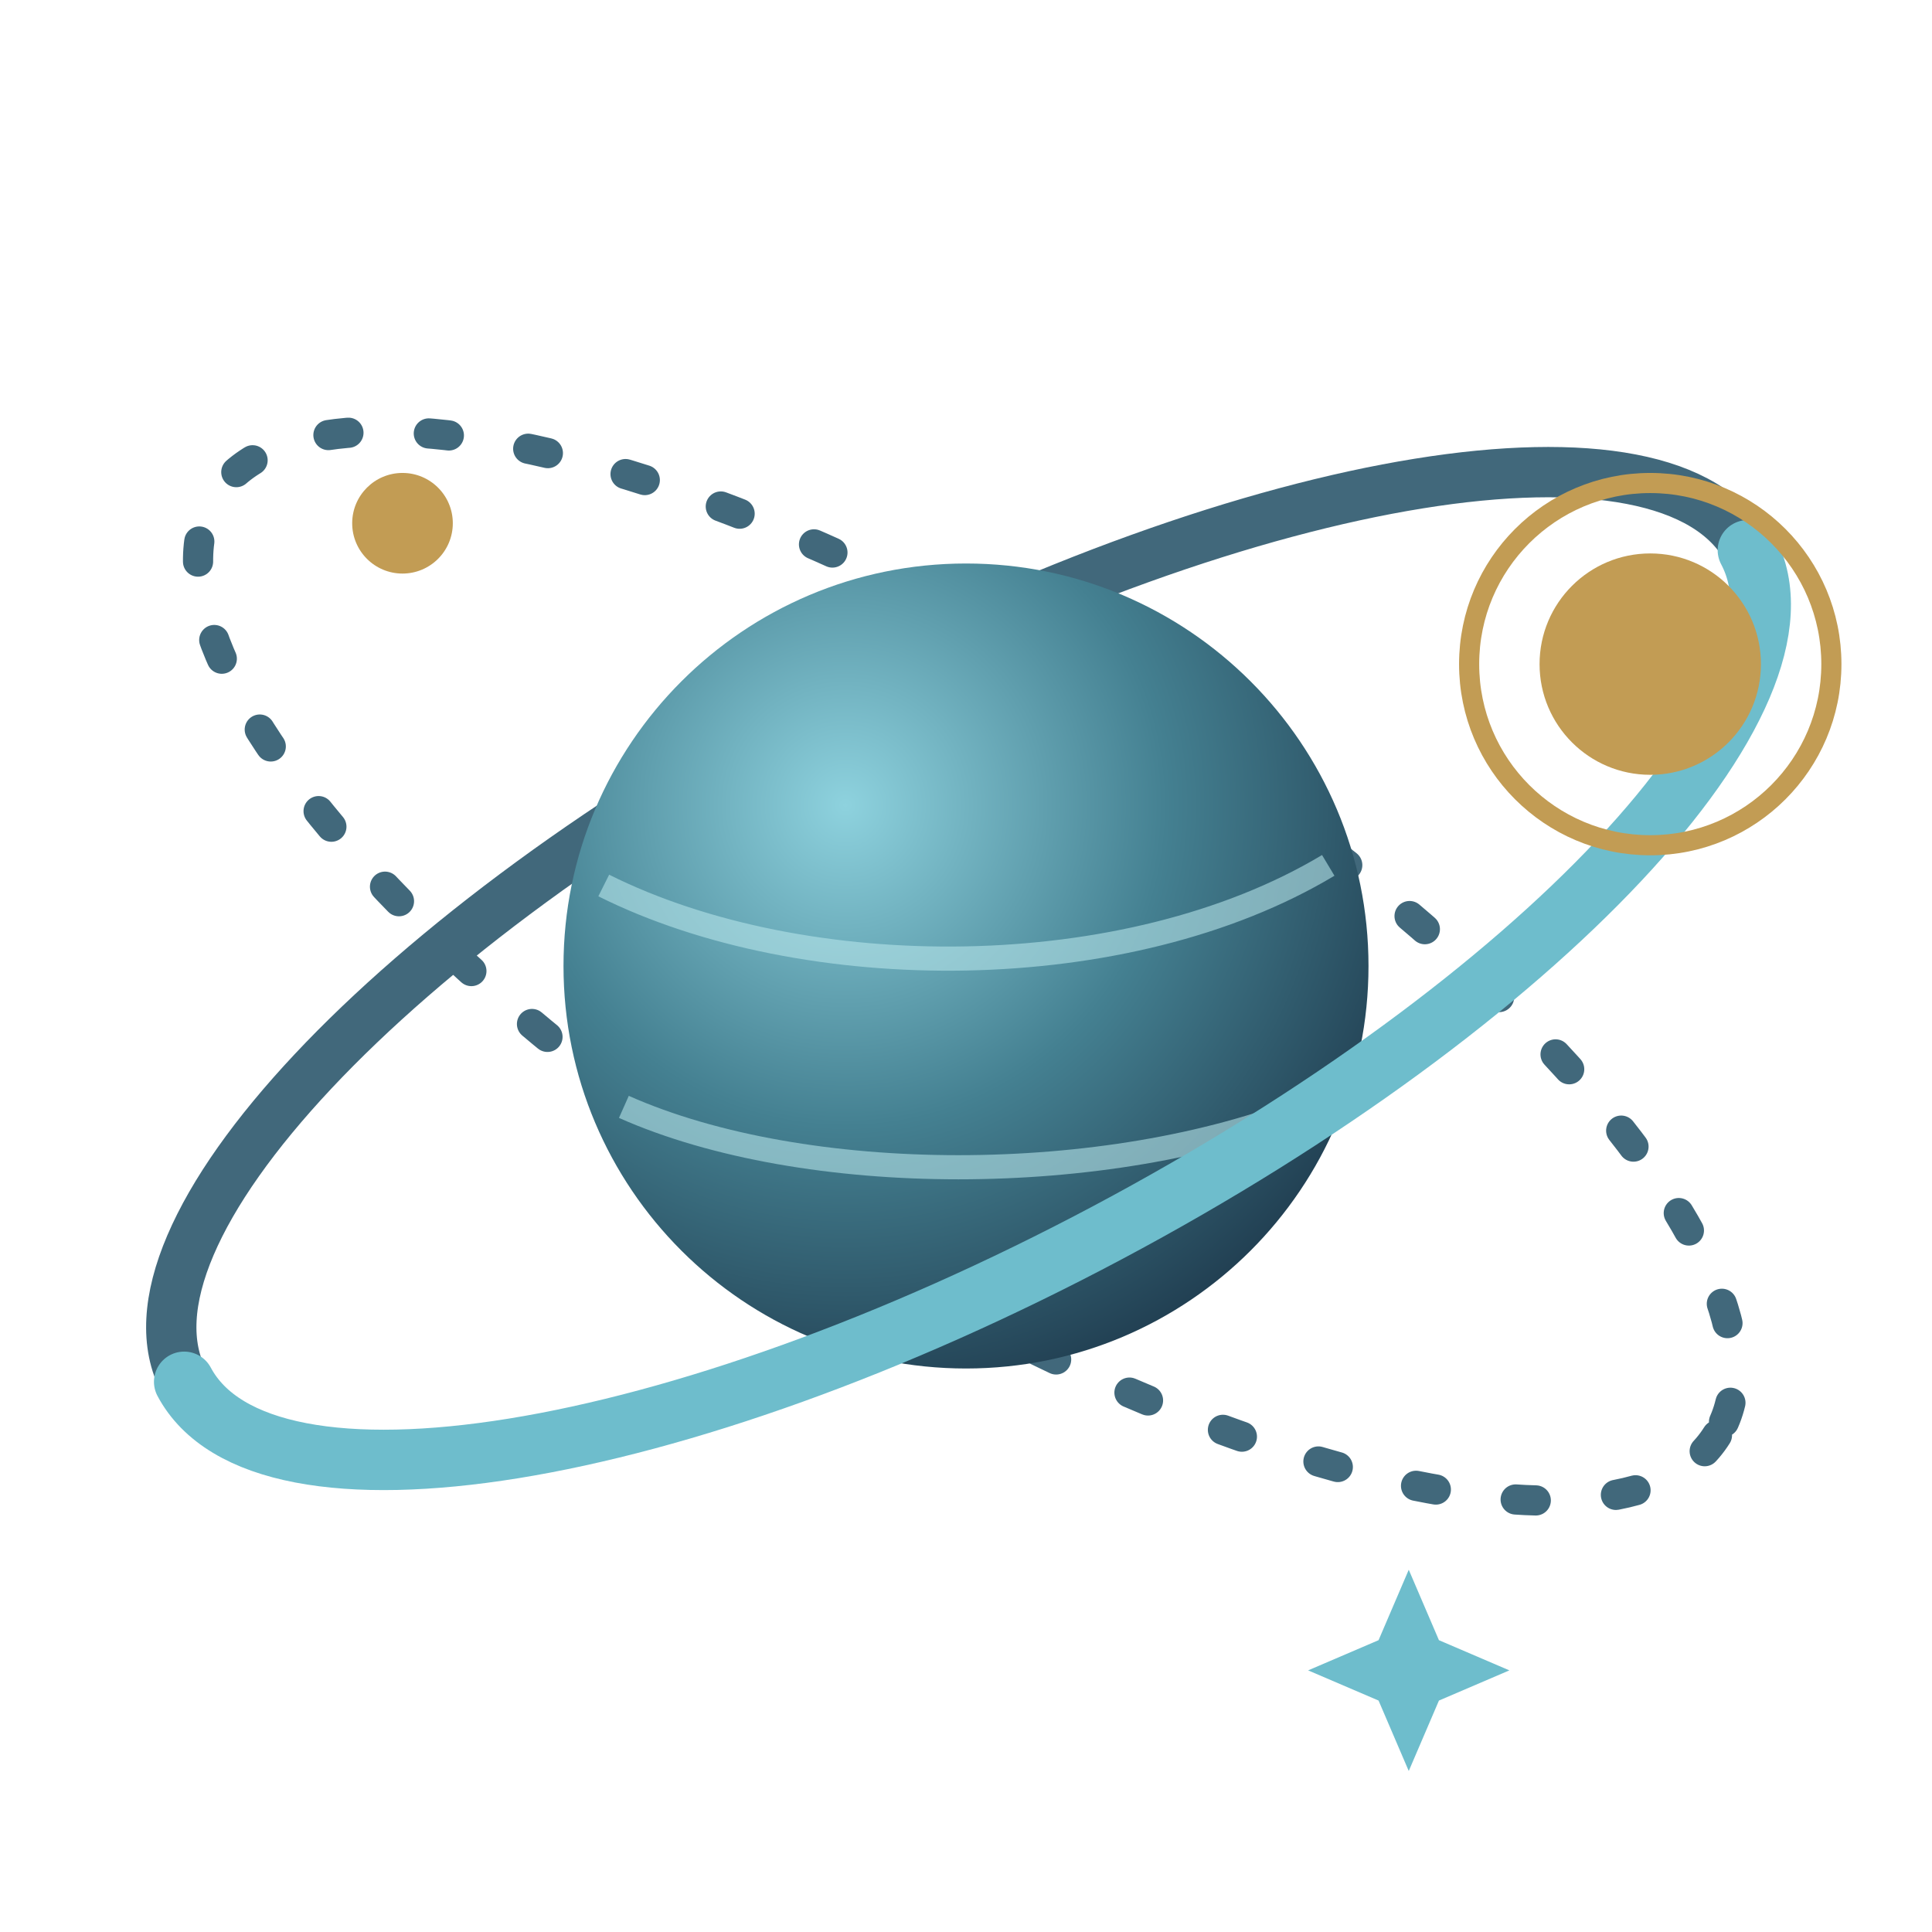
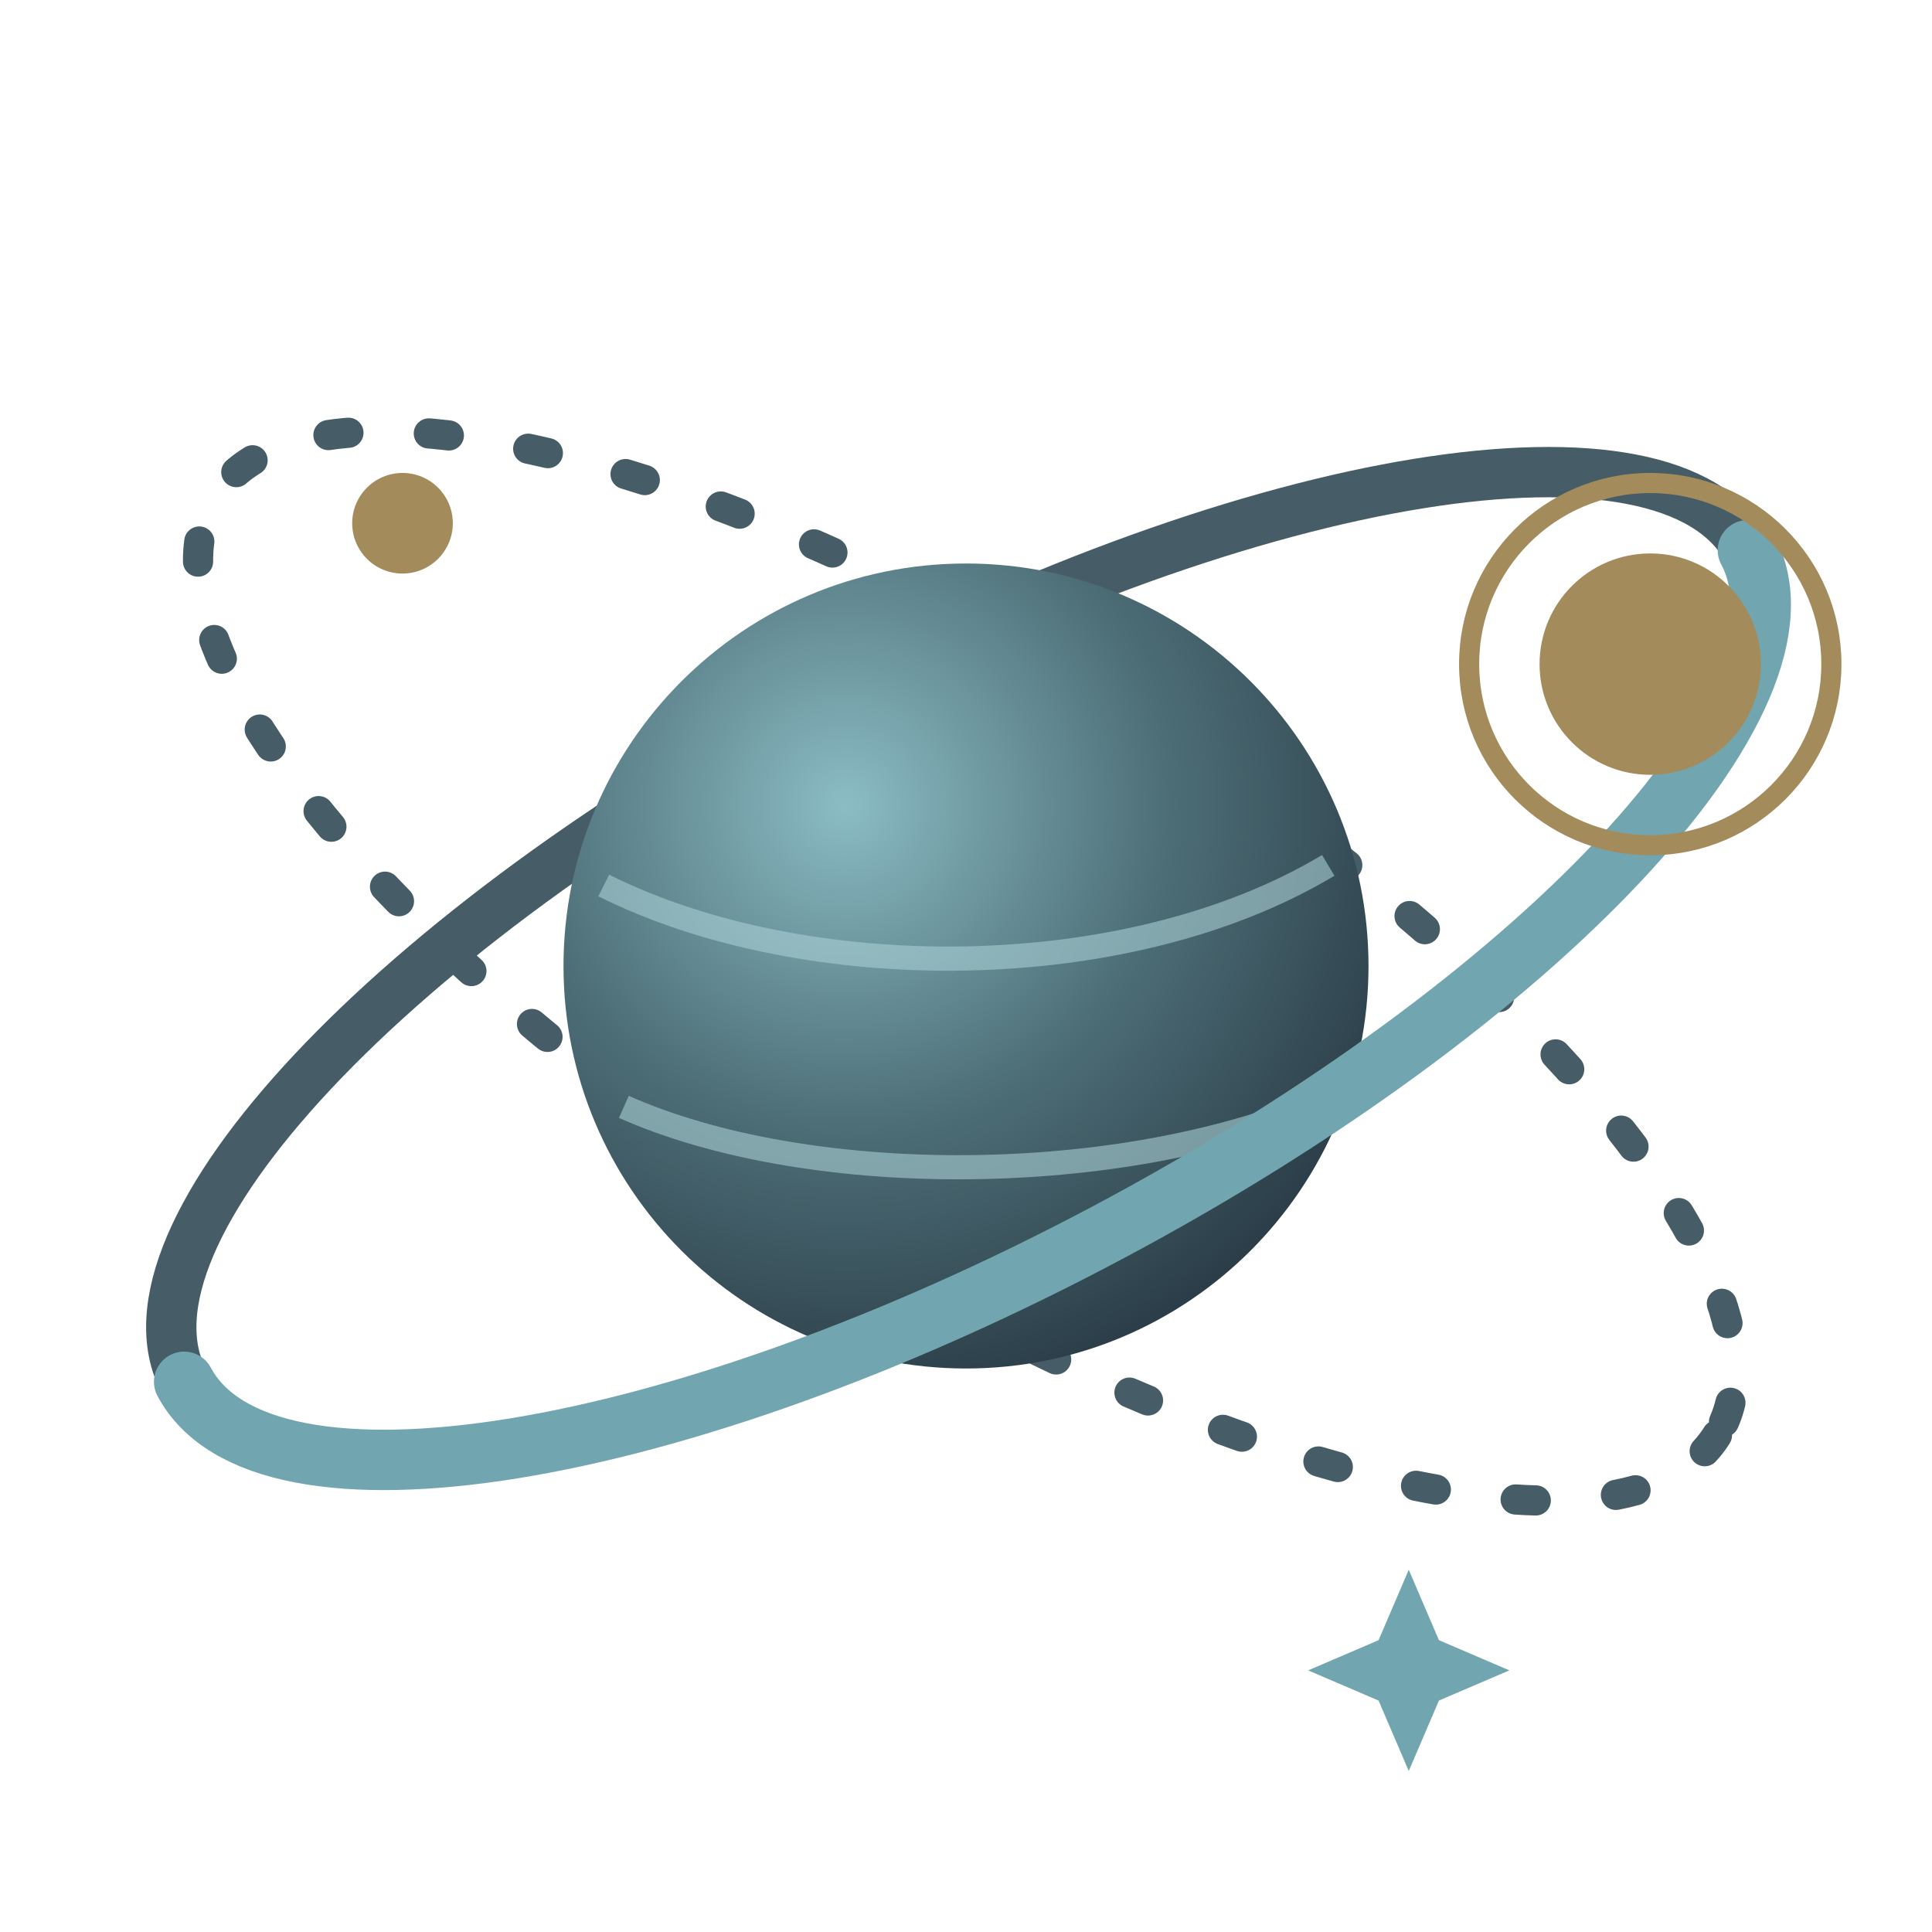
<svg xmlns="http://www.w3.org/2000/svg" viewBox="0 0 96 96">
  <defs>
    <radialGradient id="or-a" cx=".35" cy=".3" r=".8">
-       <stop offset="0" stop-color="#8ed2de" />
-       <stop offset=".5" stop-color="#448091" />
-       <stop offset="1" stop-color="#1d374a" />
+       <stop offset="0" stop-color="#8bbcc4" />
+       <stop offset=".5" stop-color="#4d6e77" />
+       <stop offset="1" stop-color="#263641" />
    </radialGradient>
  </defs>
  <g fill="none" stroke-linecap="round">
-     <ellipse cx="48" cy="48" rx="44" ry="15" transform="rotate(-28 48 48)" stroke="#41687b" stroke-width="2.5" />
-     <ellipse cx="48" cy="48" rx="44" ry="15" transform="rotate(32 48 48)" stroke="#41687b" stroke-width="1.5" stroke-dasharray="1 4" />
+     <ellipse cx="48" cy="48" rx="44" ry="15" transform="rotate(-28 48 48)" stroke="#465c66" stroke-width="2.5" />
+     <ellipse cx="48" cy="48" rx="44" ry="15" transform="rotate(32 48 48)" stroke="#465c66" stroke-width="1.5" stroke-dasharray="1 4" />
  </g>
  <circle cx="48" cy="48" r="20" fill="url(#or-a)" />
-   <path d="M30 44c10 5 26 5 36-1M31 55c9 4 24 4 34 0" stroke="#b5e4ea" stroke-width="1.2" fill="none" opacity=".6" />
-   <path d="M9.200 68.700 A44 15 -28 0 0 86.800 27.300" transform="rotate(0)" fill="none" stroke="#6ebdcc" stroke-width="3" stroke-linecap="round" opacity="0" />
-   <path d="M9.150 68.660 A44 15 -28 0 0 86.850 27.340" fill="none" stroke="#6ebdcc" stroke-width="3" stroke-linecap="round" />
-   <circle cx="82" cy="33" r="5.5" fill="#c29c54" />
-   <circle cx="82" cy="33" r="9" fill="none" stroke="#c29c54" stroke-width="1" />
-   <circle cx="20" cy="26" r="2.5" fill="#c29c54" />
-   <path d="M70 78l1.500 3.500L75 83l-3.500 1.500L70 88l-1.500-3.500L65 83l3.500-1.500z" fill="#6ebdcc" />
+   <path d="M30 44c10 5 26 5 36-1M31 55c9 4 24 4 34 0" stroke="#a9cfd4" stroke-width="1.2" fill="none" opacity=".6" />
+   <path d="M9.200 68.700 A44 15 -28 0 0 86.800 27.300" transform="rotate(0)" fill="none" stroke="#71a6b0" stroke-width="3" stroke-linecap="round" opacity="0" />
+   <path d="M9.150 68.660 A44 15 -28 0 0 86.850 27.340" fill="none" stroke="#71a6b0" stroke-width="3" stroke-linecap="round" />
+   <circle cx="82" cy="33" r="5.5" fill="#a48b5c" />
+   <circle cx="82" cy="33" r="9" fill="none" stroke="#a48b5c" stroke-width="1" />
+   <circle cx="20" cy="26" r="2.5" fill="#a48b5c" />
+   <path d="M70 78l1.500 3.500L75 83l-3.500 1.500L70 88l-1.500-3.500L65 83l3.500-1.500z" fill="#71a6b0" />
</svg>
